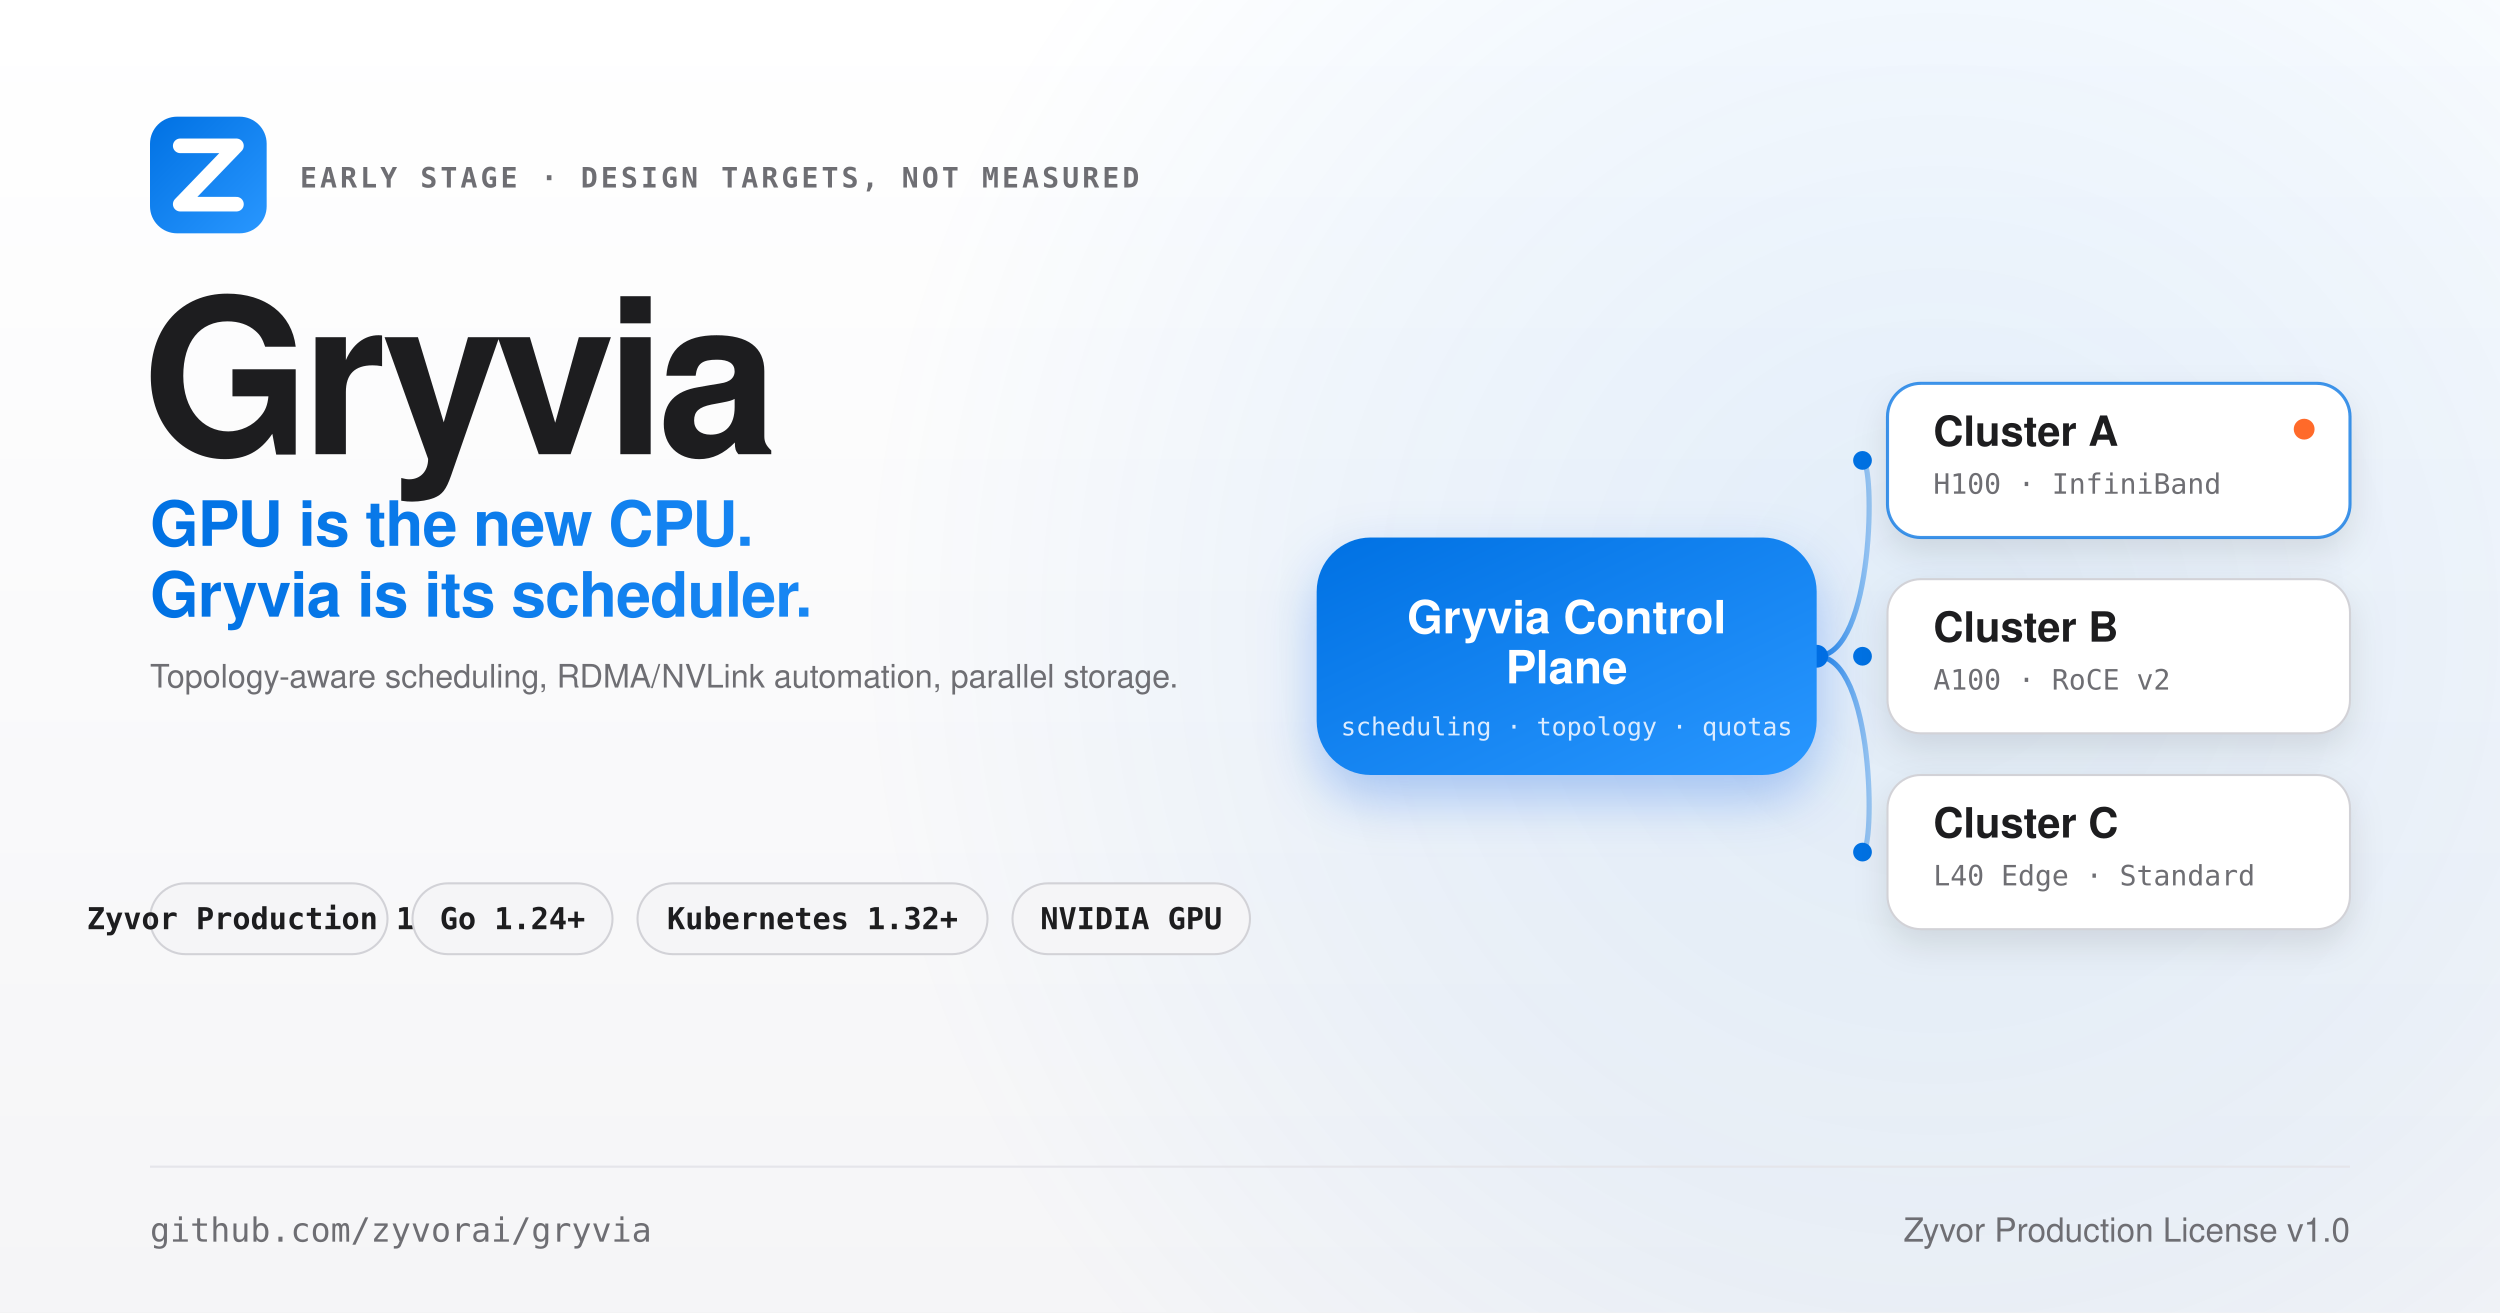
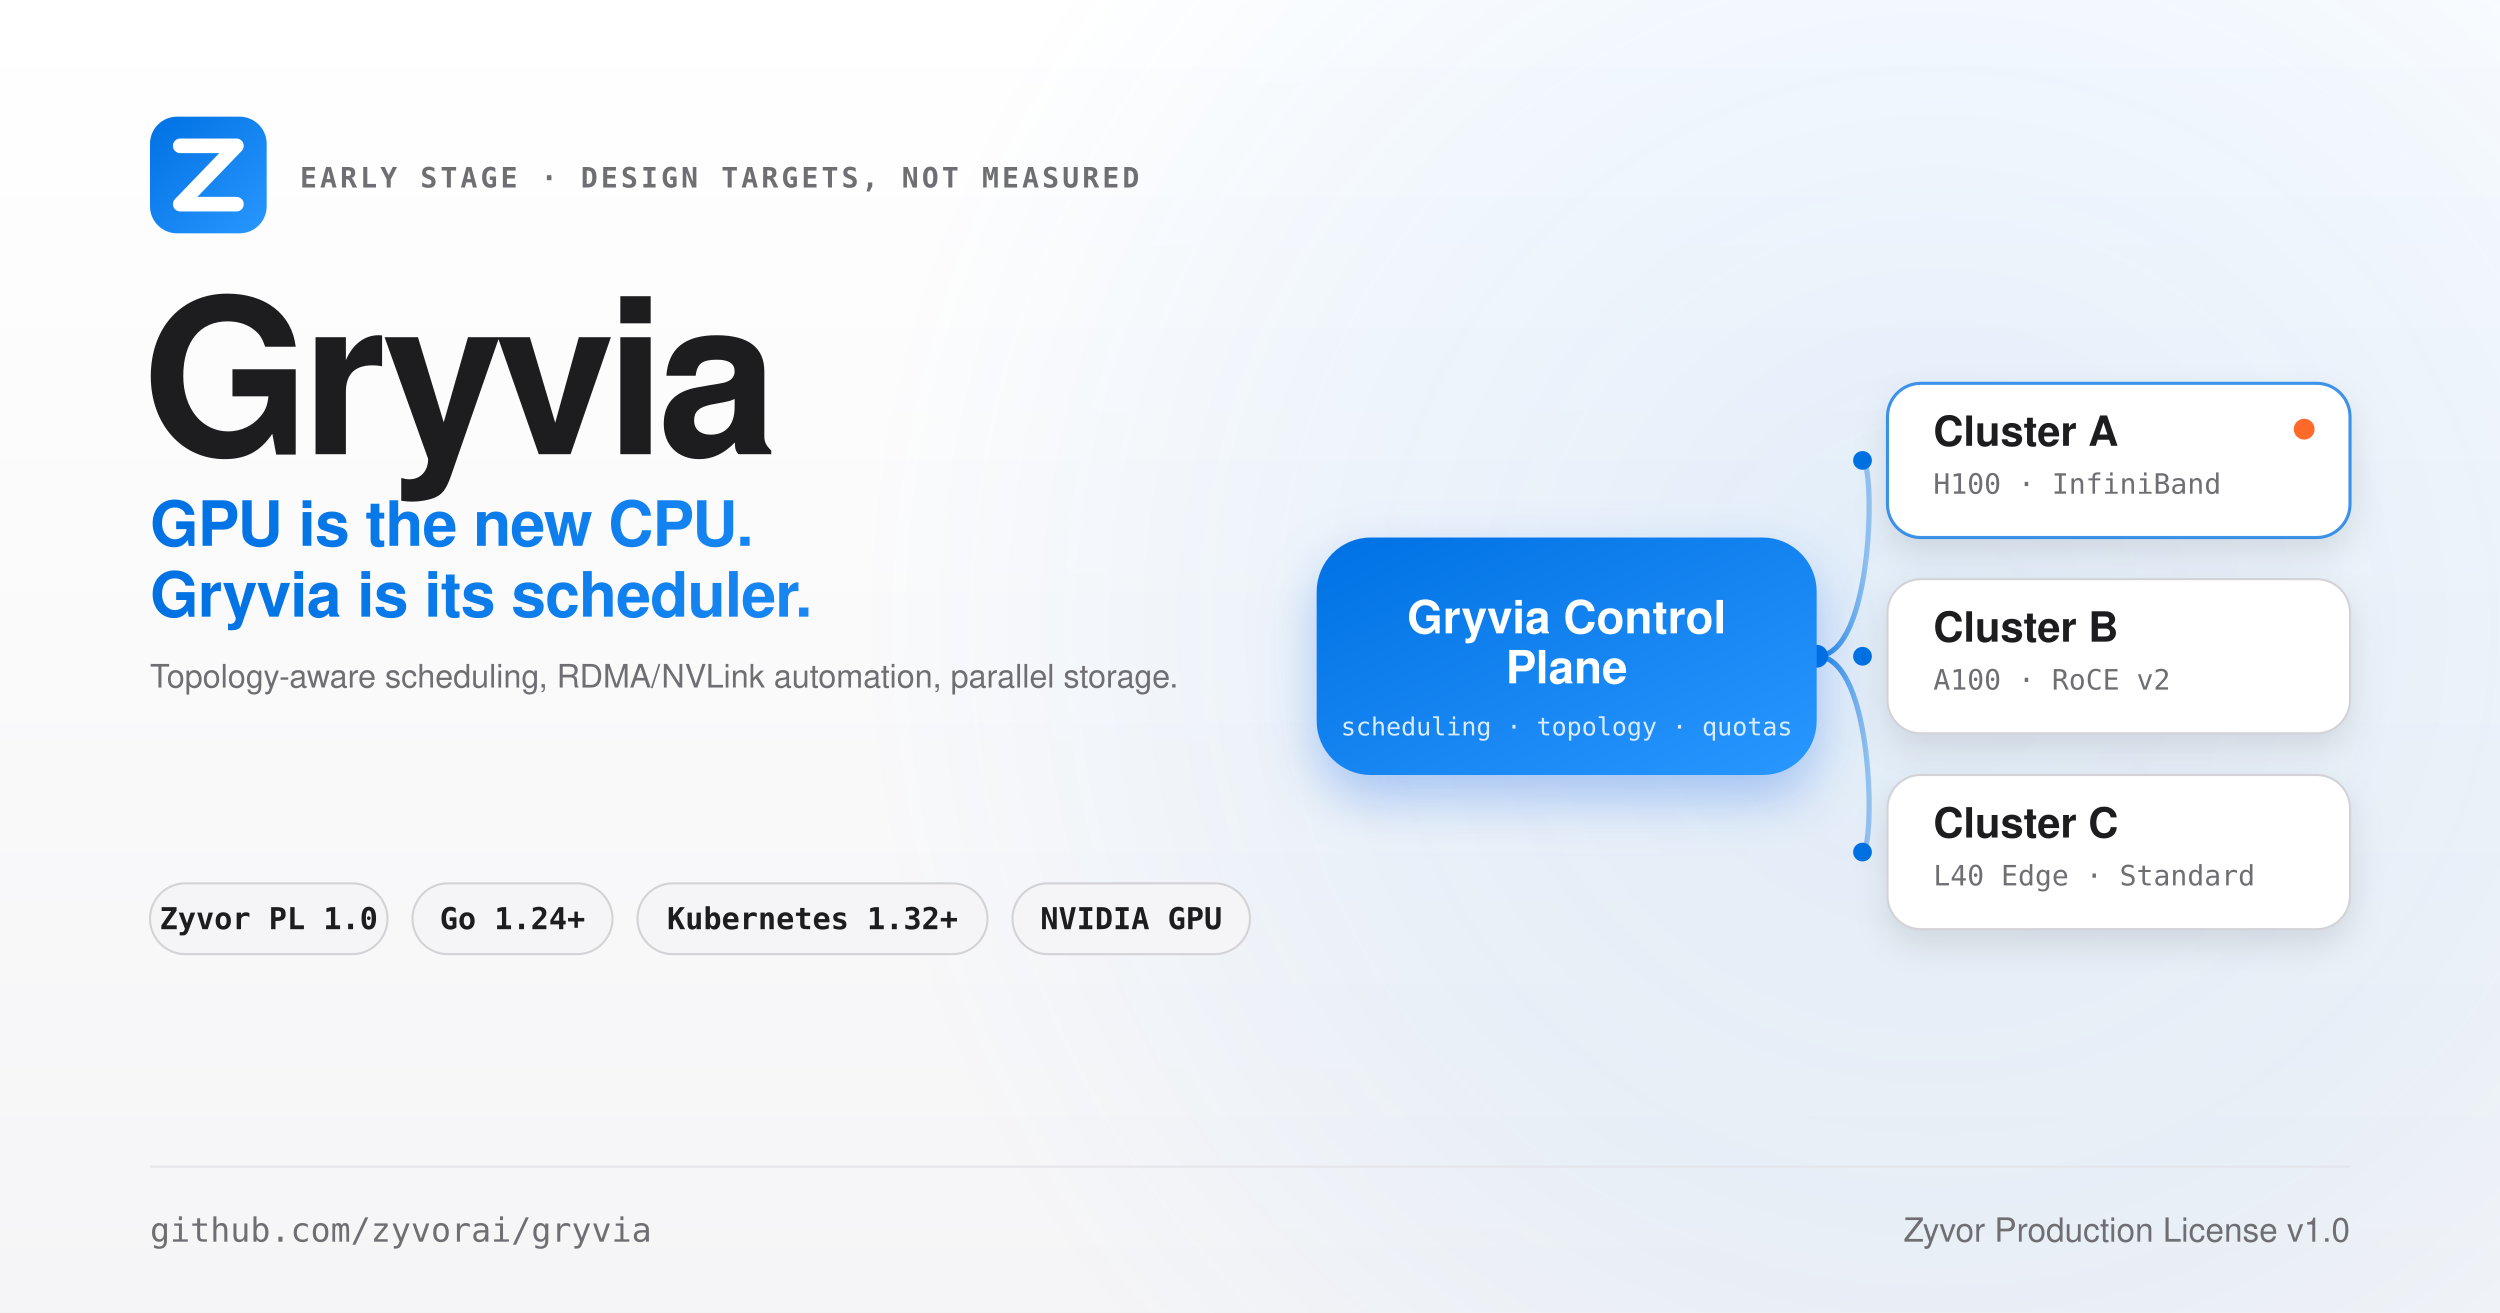
<svg xmlns="http://www.w3.org/2000/svg" width="1200" height="630" viewBox="0 0 1200 630" role="img" aria-label="Gryvia — GPU is the new CPU. Gryvia is its scheduler. Kubernetes-native GPU fabric with topology-aware scheduling, RDMA/NVLink automation and parallel-filesystem storage. Early stage: design targets, not measured results.">
  <defs>
    <linearGradient id="bg" x1="0" y1="0" x2="0" y2="630" gradientUnits="userSpaceOnUse">
      <stop offset="0" stop-color="#ffffff" />
      <stop offset="1" stop-color="#f5f5f7" />
    </linearGradient>
    <radialGradient id="wash" cx="930" cy="300" r="520" gradientUnits="userSpaceOnUse">
      <stop offset="0" stop-color="#0071e3" stop-opacity="0.10" />
      <stop offset="0.6" stop-color="#0071e3" stop-opacity="0.05" />
      <stop offset="1" stop-color="#0071e3" stop-opacity="0" />
    </radialGradient>
    <linearGradient id="blue" x1="0" y1="0" x2="1" y2="1">
      <stop offset="0" stop-color="#0071e3" />
      <stop offset="1" stop-color="#2997ff" />
    </linearGradient>
    <linearGradient id="blueText" x1="72" y1="0" x2="620" y2="0" gradientUnits="userSpaceOnUse">
      <stop offset="0" stop-color="#0071e3" />
      <stop offset="1" stop-color="#2997ff" />
    </linearGradient>
    <linearGradient id="wire" x1="0" y1="0" x2="1" y2="0">
      <stop offset="0" stop-color="#0071e3" stop-opacity="0.9" />
      <stop offset="1" stop-color="#0071e3" stop-opacity="0.35" />
    </linearGradient>
    <filter id="shadow" x="-20%" y="-30%" width="140%" height="190%" color-interpolation-filters="sRGB">
      <feGaussianBlur in="SourceAlpha" stdDeviation="8" />
      <feOffset dy="7" result="b" />
      <feColorMatrix in="b" type="matrix" values="0 0 0 0 0  0 0 0 0 0  0 0 0 0 0  0 0 0 0.10 0" result="s" />
      <feMerge>
        <feMergeNode in="s" />
        <feMergeNode in="SourceGraphic" />
      </feMerge>
    </filter>
    <filter id="glow" x="-30%" y="-40%" width="160%" height="200%" color-interpolation-filters="sRGB">
      <feGaussianBlur in="SourceAlpha" stdDeviation="13" />
      <feOffset dy="11" result="b" />
      <feColorMatrix in="b" type="matrix" values="0 0 0 0 0.0  0 0 0 0 0.35  0 0 0 0 0.9  0 0 0 0.30 0" result="s" />
      <feMerge>
        <feMergeNode in="s" />
        <feMergeNode in="SourceGraphic" />
      </feMerge>
    </filter>
  </defs>
  <rect width="1200" height="630" fill="url(#bg)" />
  <rect width="1200" height="630" fill="url(#wash)" />
  <rect x="72" y="56" width="56" height="56" rx="13" fill="url(#blue)" />
  <path d="M86.5 70 113.5 70 86.5 98 113.5 98" fill="none" stroke="#ffffff" stroke-width="7" stroke-linecap="round" stroke-linejoin="round" />
  <text x="144" y="90" font-family="'Menlo','JetBrains Mono',monospace" font-size="13.5" font-weight="700" letter-spacing="1.5" fill="#6e6e73">EARLY STAGE · DESIGN TARGETS, NOT MEASURED</text>
  <text x="68" y="218" font-family="'Helvetica Neue',Helvetica,Arial,sans-serif" font-size="104" font-weight="700" letter-spacing="-4" fill="#1d1d1f">Gryvia</text>
  <text x="72" y="262" font-family="'Helvetica Neue',Helvetica,Arial,sans-serif" font-size="30" font-weight="600" letter-spacing="-0.4" fill="url(#blueText)">GPU is the new CPU.</text>
  <text x="72" y="296" font-family="'Helvetica Neue',Helvetica,Arial,sans-serif" font-size="30" font-weight="600" letter-spacing="-0.4" fill="url(#blueText)">Gryvia is its scheduler.</text>
  <text x="72" y="330" font-family="'Helvetica Neue',Helvetica,Arial,sans-serif" font-size="15.5" fill="#6e6e73">Topology-aware scheduling, RDMA/NVLink automation, parallel storage.</text>
  <g font-family="'Helvetica Neue',Helvetica,Arial,sans-serif">
    <rect x="72" y="424" width="114" height="34" rx="17" fill="#f5f5f7" stroke="#d2d2d7" />
-     <text x="129.0" y="446" text-anchor="middle" font-size="14.5" font-weight="600" font-family="'Menlo','JetBrains Mono',monospace" fill="#1d1d1f">Zyvor Production 1.0</text>
+     <text x="129.0" y="446" text-anchor="middle" font-size="14.5" font-weight="600" font-family="'Menlo','JetBrains Mono',monospace" fill="#1d1d1f">Zyvor PL 1.0</text>
    <rect x="198" y="424" width="96" height="34" rx="17" fill="#f5f5f7" stroke="#d2d2d7" />
    <text x="246.0" y="446" text-anchor="middle" font-size="14.5" font-weight="600" font-family="'Menlo','JetBrains Mono',monospace" fill="#1d1d1f">Go 1.24+</text>
    <rect x="306" y="424" width="168" height="34" rx="17" fill="#f5f5f7" stroke="#d2d2d7" />
    <text x="390.0" y="446" text-anchor="middle" font-size="14.5" font-weight="600" font-family="'Menlo','JetBrains Mono',monospace" fill="#1d1d1f">Kubernetes 1.32+</text>
    <rect x="486" y="424" width="114" height="34" rx="17" fill="#f5f5f7" stroke="#d2d2d7" />
    <text x="543.0" y="446" text-anchor="middle" font-size="14.5" font-weight="600" font-family="'Menlo','JetBrains Mono',monospace" fill="#1d1d1f">NVIDIA GPU</text>
  </g>
  <g fill="none" stroke="url(#wire)" stroke-width="2.5" stroke-linecap="round">
    <path d="M872 315 C 900 315, 900 221, 894 221" />
    <path d="M872 315 C 900 315, 900 315, 894 315" />
    <path d="M872 315 C 900 315, 900 409, 894 409" />
  </g>
  <g fill="#0071e3">
    <circle cx="872" cy="315" r="5.5" />
    <circle cx="894" cy="221" r="4.5" />
    <circle cx="894" cy="315" r="4.5" />
    <circle cx="894" cy="409" r="4.5" />
  </g>
  <rect x="632" y="258" width="240" height="114" rx="26" fill="url(#blue)" filter="url(#glow)" />
  <text x="752" y="304" text-anchor="middle" font-family="'Helvetica Neue',Helvetica,Arial,sans-serif" font-size="22" font-weight="700" fill="#ffffff">Gryvia Control</text>
  <text x="752" y="328" text-anchor="middle" font-family="'Helvetica Neue',Helvetica,Arial,sans-serif" font-size="22" font-weight="700" fill="#ffffff">Plane</text>
  <text x="752" y="353" text-anchor="middle" font-family="'Menlo','JetBrains Mono',monospace" font-size="12" fill="#dcecff">scheduling · topology · quotas</text>
  <g font-family="'Helvetica Neue',Helvetica,Arial,sans-serif">
    <rect x="906" y="184" width="222" height="74" rx="16" fill="#ffffff" stroke="#0071e3" stroke-opacity="0.75" stroke-width="1.5" filter="url(#shadow)" />
    <text x="928" y="214" font-size="20" font-weight="700" fill="#1d1d1f">Cluster A</text>
    <text x="928" y="237" font-size="13.5" font-family="'Menlo','JetBrains Mono',monospace" fill="#6e6e73">H100 · InfiniBand</text>
    <circle cx="1106" cy="206" r="5" fill="#ff6a2a" />
    <rect x="906" y="278" width="222" height="74" rx="16" fill="#ffffff" stroke="#d2d2d7" filter="url(#shadow)" />
    <text x="928" y="308" font-size="20" font-weight="700" fill="#1d1d1f">Cluster B</text>
    <text x="928" y="331" font-size="13.5" font-family="'Menlo','JetBrains Mono',monospace" fill="#6e6e73">A100 · RoCE v2</text>
    <rect x="906" y="372" width="222" height="74" rx="16" fill="#ffffff" stroke="#d2d2d7" filter="url(#shadow)" />
    <text x="928" y="402" font-size="20" font-weight="700" fill="#1d1d1f">Cluster C</text>
    <text x="928" y="425" font-size="13.5" font-family="'Menlo','JetBrains Mono',monospace" fill="#6e6e73">L40 Edge · Standard</text>
  </g>
  <line x1="72" y1="560" x2="1128" y2="560" stroke="#e5e5ea" stroke-width="1" />
  <text x="72" y="596" font-family="'Menlo','JetBrains Mono',monospace" font-size="16" fill="#6e6e73">github.com/zyvorai/gryvia</text>
  <text x="1128" y="596" text-anchor="end" font-family="'Helvetica Neue',Helvetica,Arial,sans-serif" font-size="16" fill="#6e6e73">Zyvor Production License v1.0</text>
</svg>
